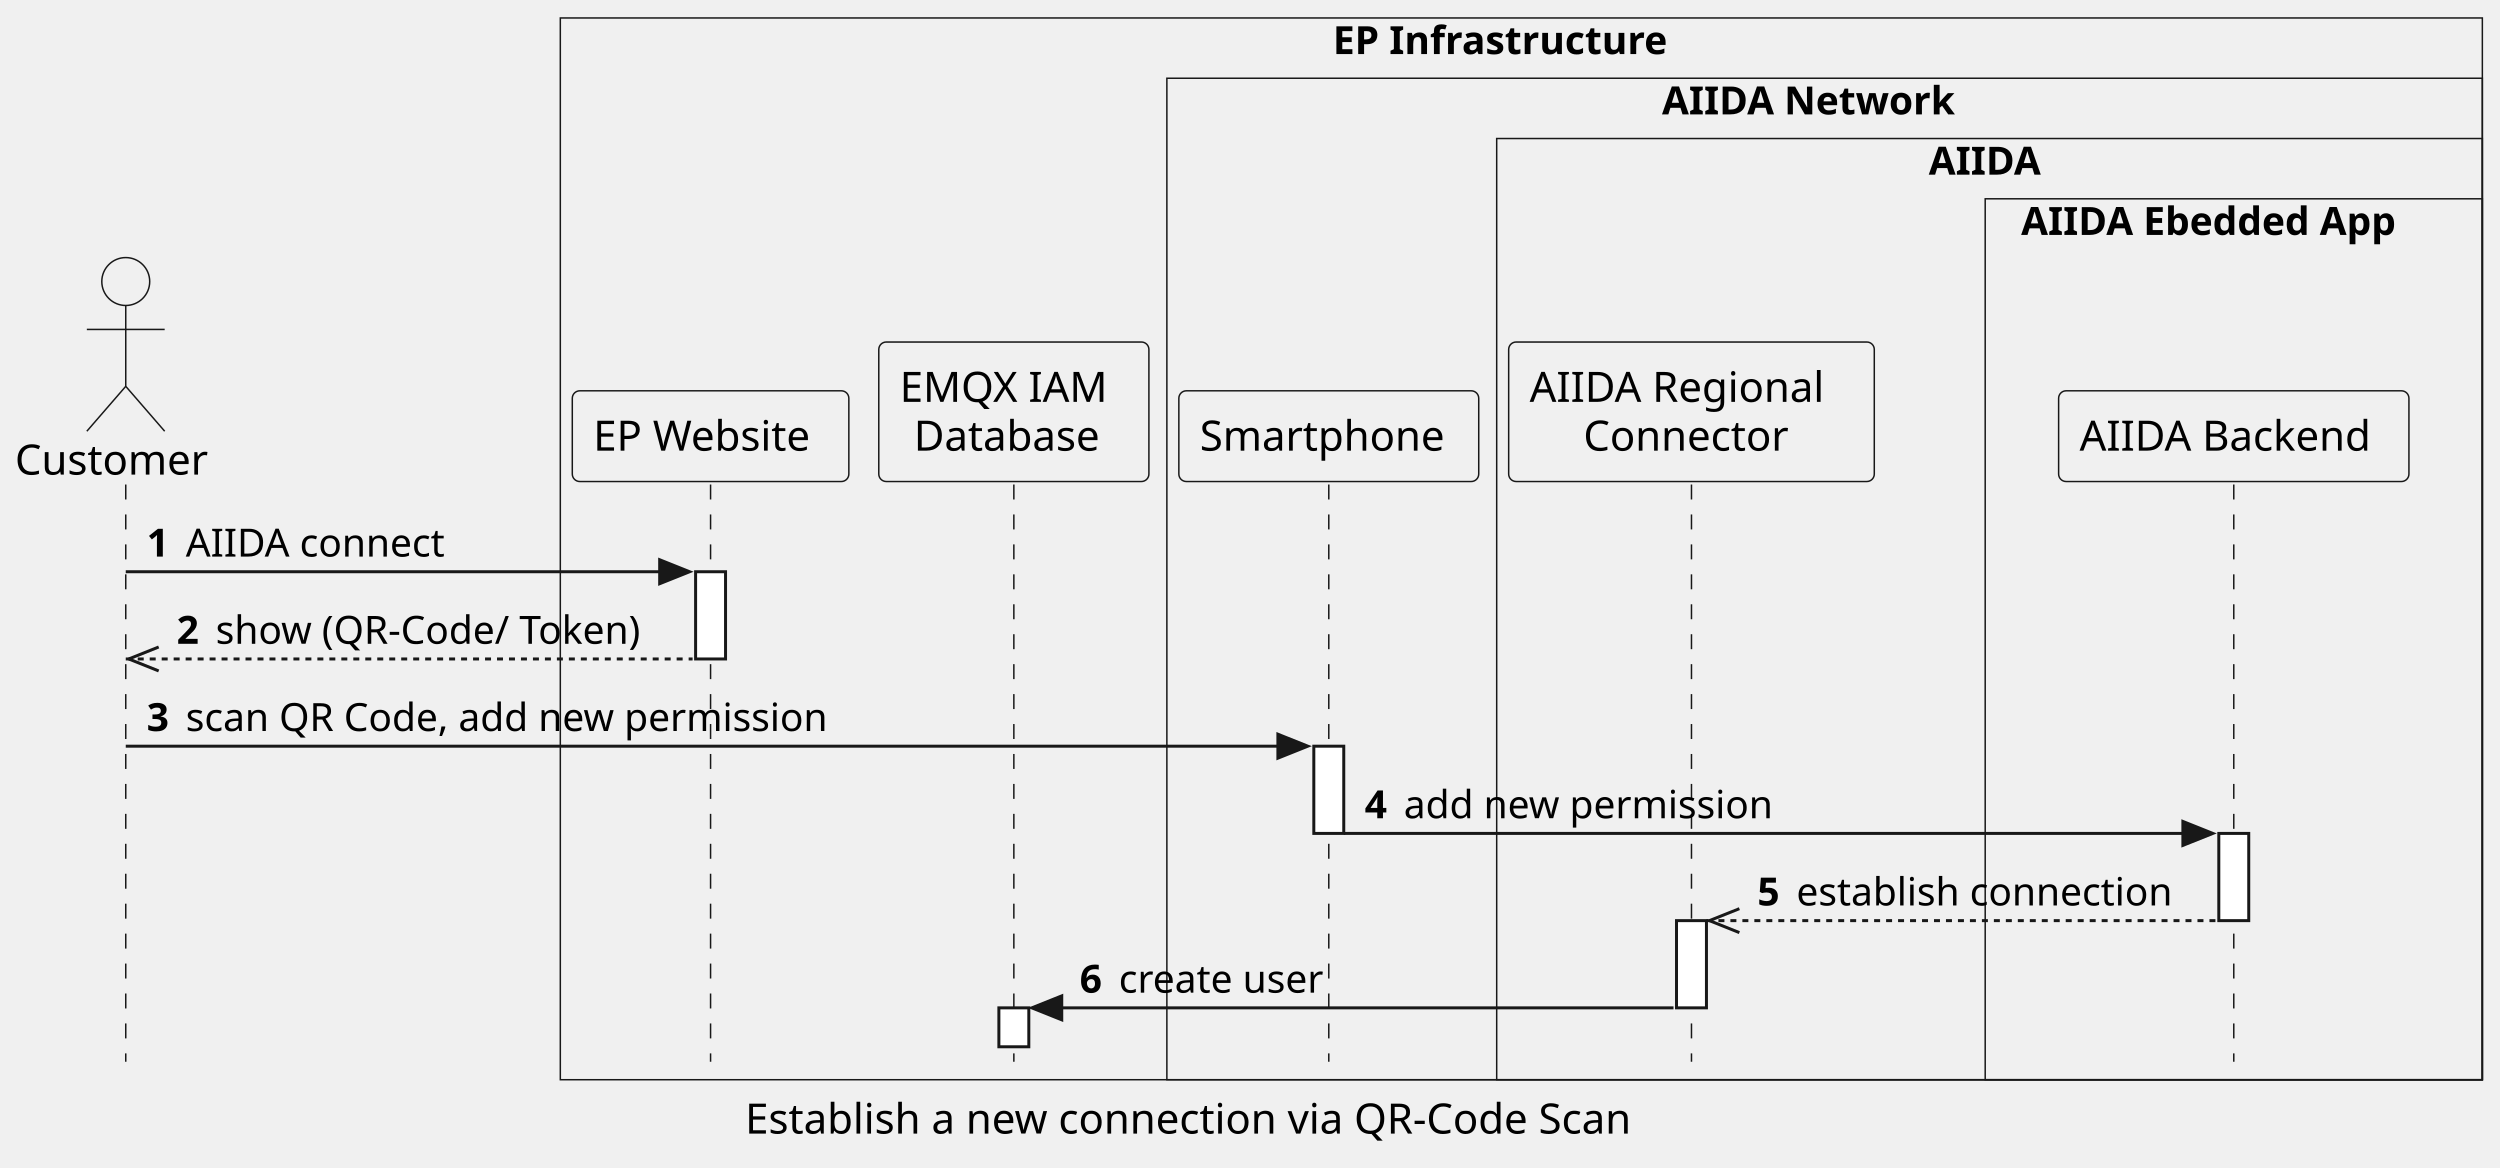
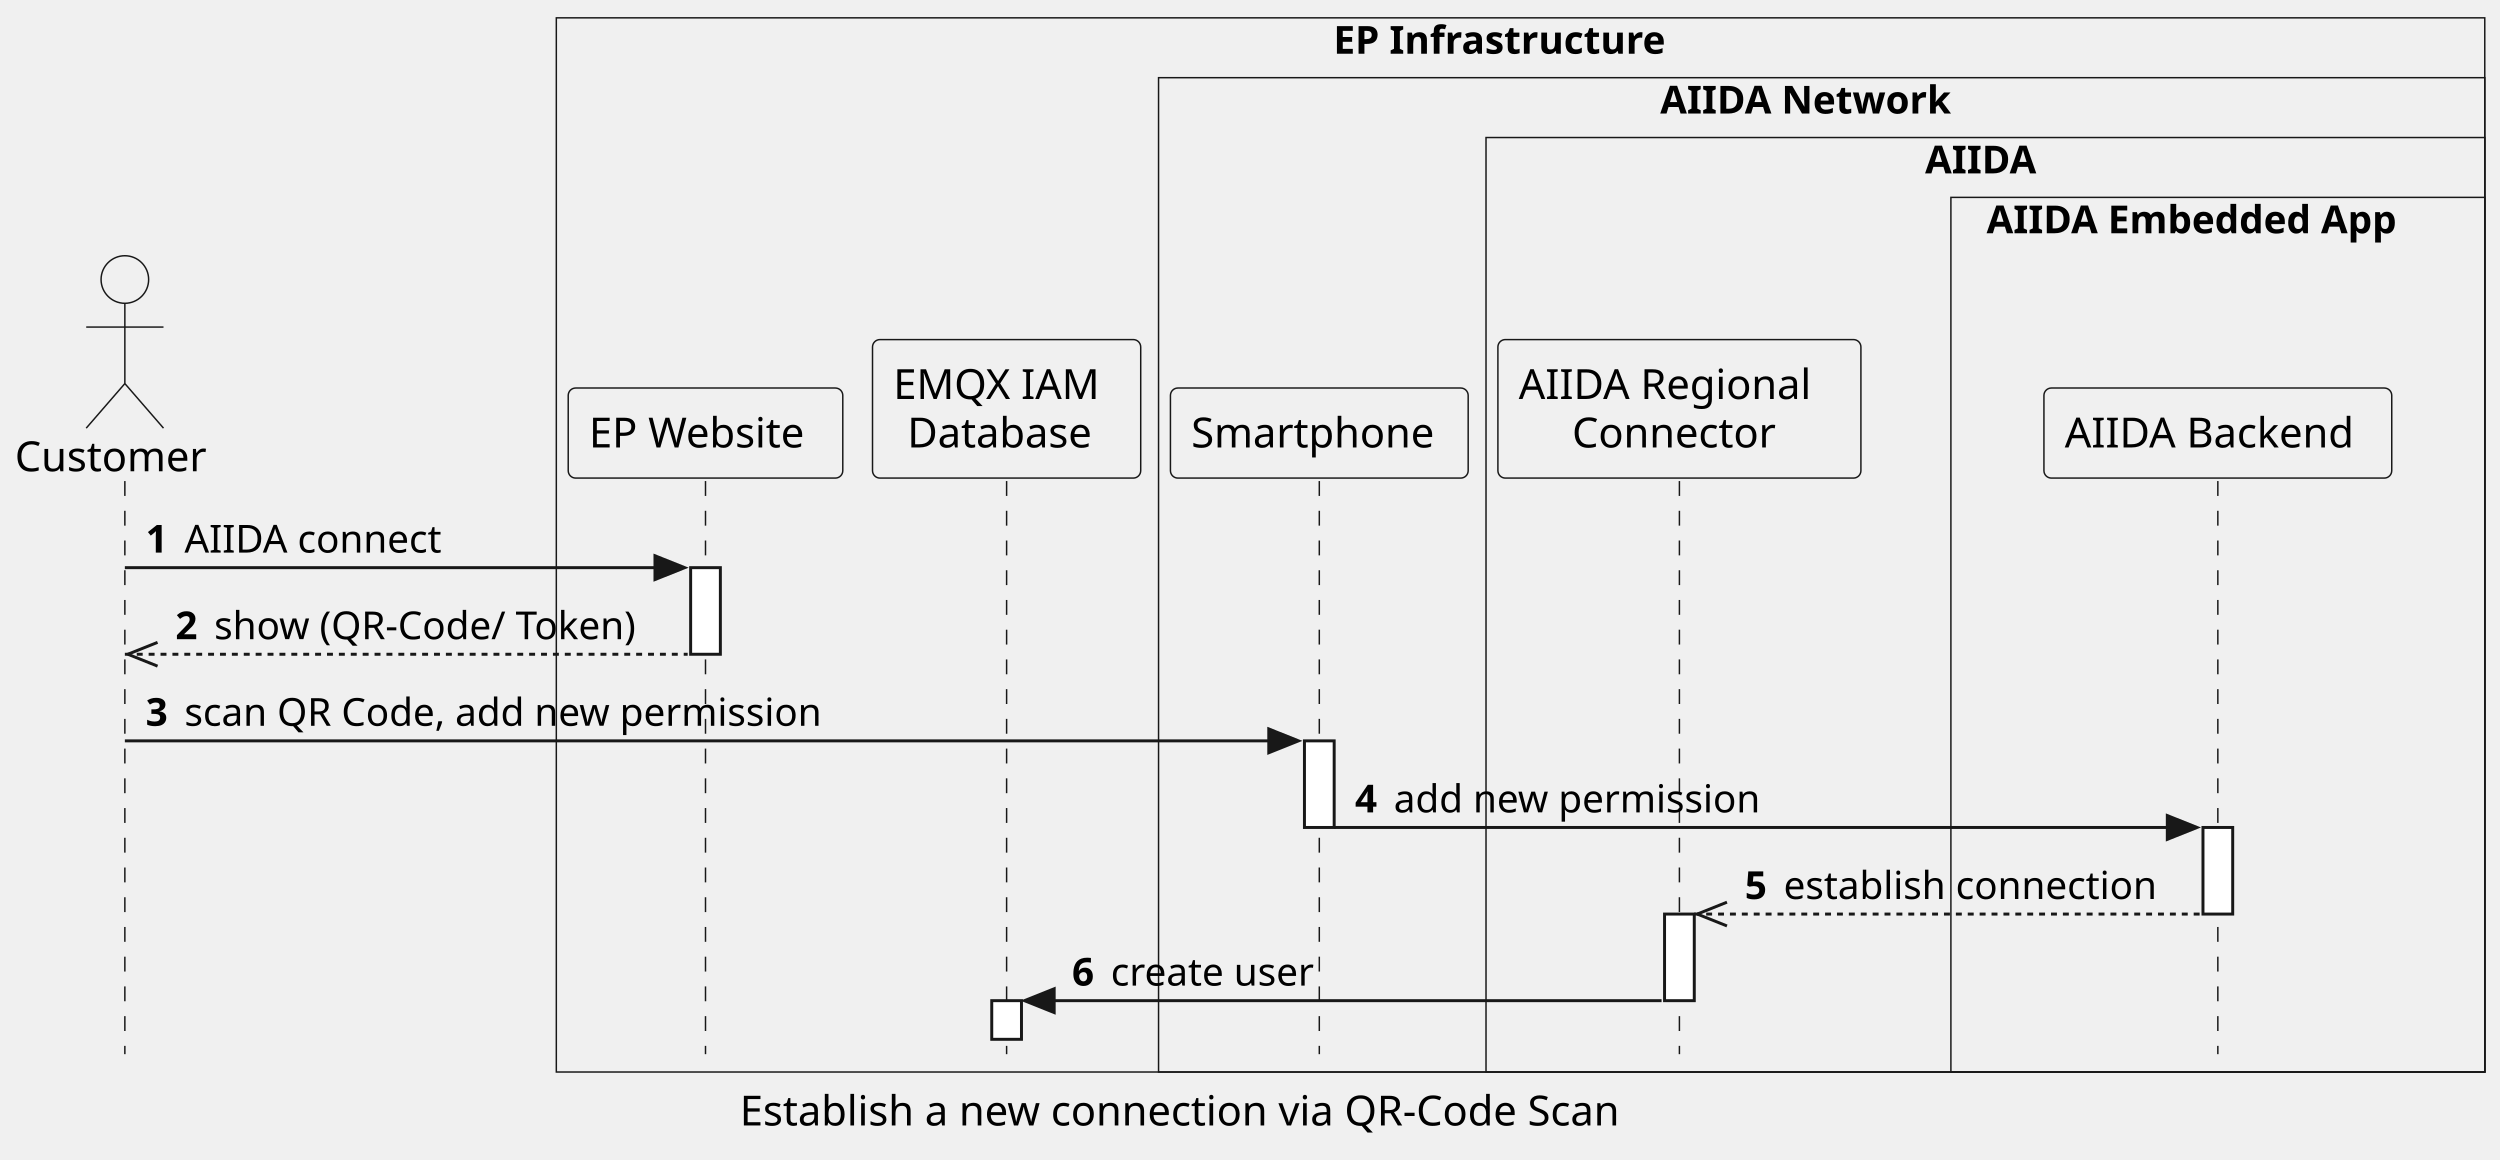
- <svg xmlns="http://www.w3.org/2000/svg" contentStyleType="text/css" height="390px" preserveAspectRatio="none" style="width:835px;height:390px;background:#FFFFFF;" version="1.1" viewBox="0 0 835 390" width="835px" zoomAndPan="magnify">
+ <svg xmlns="http://www.w3.org/2000/svg" contentStyleType="text/css" height="390px" preserveAspectRatio="none" style="width:841px;height:390px;background:#FFFFFF;" version="1.1" viewBox="0 0 841 390" width="841px" zoomAndPan="magnify">
  <defs />
  <g>
-     <rect fill="none" height="354.625" style="stroke:#181818;stroke-width:0.5;" width="641.957" x="187.147" y="6" />
-     <text fill="#000000" font-family="sans-serif" font-size="13" font-weight="bold" lengthAdjust="spacing" textLength="125.887" x="445.182" y="18.067">EP Infrastructure</text>
-     <rect fill="none" height="334.492" style="stroke:#181818;stroke-width:0.5;" width="439.37" x="389.735" y="26.133" />
-     <text fill="#000000" font-family="sans-serif" font-size="13" font-weight="bold" lengthAdjust="spacing" textLength="107.022" x="555.109" y="38.2">AIIDA Network</text>
-     <rect fill="none" height="314.359" style="stroke:#181818;stroke-width:0.5;" width="329.209" x="499.895" y="46.266" />
-     <text fill="#000000" font-family="sans-serif" font-size="13" font-weight="bold" lengthAdjust="spacing" textLength="40.587" x="644.206" y="58.333">AIIDA</text>
-     <rect fill="none" height="294.227" style="stroke:#181818;stroke-width:0.5;" width="166.048" x="663.057" y="66.398" />
-     <text fill="#000000" font-family="sans-serif" font-size="13" font-weight="bold" lengthAdjust="spacing" textLength="142.048" x="675.057" y="78.465">AIIDA Ebedded App</text>
+     <rect fill="none" height="354.625" style="stroke:#181818;stroke-width:0.5;" width="648.731" x="187.147" y="6" />
+     <text fill="#000000" font-family="sans-serif" font-size="13" font-weight="bold" lengthAdjust="spacing" textLength="125.887" x="448.569" y="18.067">EP Infrastructure</text>
+     <rect fill="none" height="334.492" style="stroke:#181818;stroke-width:0.5;" width="446.143" x="389.735" y="26.133" />
+     <text fill="#000000" font-family="sans-serif" font-size="13" font-weight="bold" lengthAdjust="spacing" textLength="107.022" x="558.496" y="38.2">AIIDA Network</text>
+     <rect fill="none" height="314.359" style="stroke:#181818;stroke-width:0.5;" width="335.982" x="499.895" y="46.266" />
+     <text fill="#000000" font-family="sans-serif" font-size="13" font-weight="bold" lengthAdjust="spacing" textLength="40.587" x="647.593" y="58.333">AIIDA</text>
+     <rect fill="none" height="294.227" style="stroke:#181818;stroke-width:0.5;" width="179.594" x="656.284" y="66.398" />
+     <text fill="#000000" font-family="sans-serif" font-size="13" font-weight="bold" lengthAdjust="spacing" textLength="155.594" x="668.284" y="78.465">AIIDA Embedded App</text>
    <line style="stroke:#181818;stroke-width:0.5;stroke-dasharray:5.0,5.0;" x1="42.002" x2="42.002" y1="161.828" y2="354.625" />
    <line style="stroke:#181818;stroke-width:0.5;stroke-dasharray:5.0,5.0;" x1="237.331" x2="237.331" y1="161.828" y2="354.625" />
    <rect fill="#FFFFFF" height="29.133" style="stroke:#181818;stroke-width:1.0;" width="10" x="232.331" y="190.961" />
    <line style="stroke:#181818;stroke-width:0.5;stroke-dasharray:5.0,5.0;" x1="338.625" x2="338.625" y1="161.828" y2="354.625" />
    <rect fill="#FFFFFF" height="13" style="stroke:#181818;stroke-width:1.0;" width="10" x="333.625" y="336.625" />
    <line style="stroke:#181818;stroke-width:0.5;stroke-dasharray:5.0,5.0;" x1="443.815" x2="443.815" y1="161.828" y2="354.625" />
    <rect fill="#FFFFFF" height="29.133" style="stroke:#181818;stroke-width:1.0;" width="10" x="438.815" y="249.227" />
    <line style="stroke:#181818;stroke-width:0.5;stroke-dasharray:5.0,5.0;" x1="564.954" x2="564.954" y1="161.828" y2="354.625" />
    <rect fill="#FFFFFF" height="29.133" style="stroke:#181818;stroke-width:1.0;" width="10" x="559.954" y="307.492" />
    <line style="stroke:#181818;stroke-width:0.5;stroke-dasharray:5.0,5.0;" x1="746.081" x2="746.081" y1="161.828" y2="354.625" />
    <rect fill="#FFFFFF" height="29.133" style="stroke:#181818;stroke-width:1.0;" width="10" x="741.081" y="278.359" />
    <text fill="#000000" font-family="sans-serif" font-size="14" lengthAdjust="spacing" textLength="68.004" x="5" y="158.526">Customer</text>
    <ellipse cx="42.002" cy="94.031" fill="none" rx="8" ry="8" style="stroke:#181818;stroke-width:0.5;" />
    <path d="M42.002,102.031 L42.002,129.031 M29.002,110.031 L55.002,110.031 M42.002,129.031 L29.002,144.031 M42.002,129.031 L55.002,144.031 " fill="none" style="stroke:#181818;stroke-width:0.5;" />
    <rect fill="none" height="30.297" rx="2.5" ry="2.5" style="stroke:#181818;stroke-width:0.5;" width="92.367" x="191.147" y="130.531" />
    <text fill="#000000" font-family="sans-serif" font-size="14" lengthAdjust="spacing" textLength="78.367" x="198.147" y="150.526">EP Website</text>
    <rect fill="none" height="46.594" rx="2.5" ry="2.5" style="stroke:#181818;stroke-width:0.5;" width="90.221" x="293.514" y="114.234" />
    <text fill="#000000" font-family="sans-serif" font-size="14" lengthAdjust="spacing" textLength="71.77" x="300.514" y="134.23">EMQX IAM</text>
    <text fill="#000000" font-family="sans-serif" font-size="14" lengthAdjust="spacing" textLength="66.801" x="305.224" y="150.526">Database</text>
    <rect fill="none" height="30.297" rx="2.5" ry="2.5" style="stroke:#181818;stroke-width:0.5;" width="100.16" x="393.735" y="130.531" />
    <text fill="#000000" font-family="sans-serif" font-size="14" lengthAdjust="spacing" textLength="86.16" x="400.735" y="150.526">Smartphone</text>
    <rect fill="none" height="46.594" rx="2.5" ry="2.5" style="stroke:#181818;stroke-width:0.5;" width="122.117" x="503.895" y="114.234" />
    <text fill="#000000" font-family="sans-serif" font-size="14" lengthAdjust="spacing" textLength="103.667" x="510.895" y="134.23">AIIDA Regional</text>
    <text fill="#000000" font-family="sans-serif" font-size="14" lengthAdjust="spacing" textLength="72.208" x="528.85" y="150.526">Connector</text>
    <rect fill="none" height="30.297" rx="2.5" ry="2.5" style="stroke:#181818;stroke-width:0.5;" width="117.004" x="687.579" y="130.531" />
    <text fill="#000000" font-family="sans-serif" font-size="14" lengthAdjust="spacing" textLength="103.004" x="694.579" y="150.526">AIIDA Backend</text>
    <polygon fill="#181818" points="220.331,186.961,230.331,190.961,220.331,194.961" style="stroke:#181818;stroke-width:1.0;" />
    <line style="stroke:#181818;stroke-width:1.0;" x1="42.002" x2="226.331" y1="190.961" y2="190.961" />
    <text fill="#000000" font-family="sans-serif" font-size="13" font-weight="bold" lengthAdjust="spacing" textLength="9.045" x="49.002" y="185.895">1</text>
    <text fill="#000000" font-family="sans-serif" font-size="13" lengthAdjust="spacing" textLength="91.419" x="62.047" y="185.895">AIIDA connect</text>
    <line style="stroke:#181818;stroke-width:1.0;" x1="43.002" x2="53.002" y1="220.094" y2="216.094" />
    <line style="stroke:#181818;stroke-width:1.0;" x1="43.002" x2="53.002" y1="220.094" y2="224.094" />
    <line style="stroke:#181818;stroke-width:1.0;stroke-dasharray:2.0,2.0;" x1="42.002" x2="231.331" y1="220.094" y2="220.094" />
    <text fill="#000000" font-family="sans-serif" font-size="13" font-weight="bold" lengthAdjust="spacing" textLength="9.045" x="59.002" y="215.028">2</text>
    <text fill="#000000" font-family="sans-serif" font-size="13" lengthAdjust="spacing" textLength="153.283" x="72.047" y="215.028">show (QR-Code/ Token)</text>
    <polygon fill="#181818" points="426.815,245.227,436.815,249.227,426.815,253.227" style="stroke:#181818;stroke-width:1.0;" />
    <line style="stroke:#181818;stroke-width:1.0;" x1="42.002" x2="432.815" y1="249.227" y2="249.227" />
    <text fill="#000000" font-family="sans-serif" font-size="13" font-weight="bold" lengthAdjust="spacing" textLength="9.045" x="49.002" y="244.161">3</text>
    <text fill="#000000" font-family="sans-serif" font-size="13" lengthAdjust="spacing" textLength="230.026" x="62.047" y="244.161">scan QR Code, add new permission</text>
    <polygon fill="#181818" points="729.081,274.359,739.081,278.359,729.081,282.359" style="stroke:#181818;stroke-width:1.0;" />
    <line style="stroke:#181818;stroke-width:1.0;" x1="448.815" x2="735.081" y1="278.359" y2="278.359" />
    <text fill="#000000" font-family="sans-serif" font-size="13" font-weight="bold" lengthAdjust="spacing" textLength="9.045" x="455.815" y="273.293">4</text>
    <text fill="#000000" font-family="sans-serif" font-size="13" lengthAdjust="spacing" textLength="130.825" x="468.86" y="273.293">add new permission</text>
    <line style="stroke:#181818;stroke-width:1.0;" x1="570.954" x2="580.954" y1="307.492" y2="303.492" />
    <line style="stroke:#181818;stroke-width:1.0;" x1="570.954" x2="580.954" y1="307.492" y2="311.492" />
    <line style="stroke:#181818;stroke-width:1.0;stroke-dasharray:2.0,2.0;" x1="569.954" x2="740.081" y1="307.492" y2="307.492" />
    <text fill="#000000" font-family="sans-serif" font-size="13" font-weight="bold" lengthAdjust="spacing" textLength="9.045" x="586.954" y="302.426">5</text>
    <text fill="#000000" font-family="sans-serif" font-size="13" lengthAdjust="spacing" textLength="134.082" x="599.999" y="302.426">establish connection</text>
    <polygon fill="#181818" points="354.625,332.625,344.625,336.625,354.625,340.625" style="stroke:#181818;stroke-width:1.0;" />
    <line style="stroke:#181818;stroke-width:1.0;" x1="348.625" x2="558.954" y1="336.625" y2="336.625" />
    <text fill="#000000" font-family="sans-serif" font-size="13" font-weight="bold" lengthAdjust="spacing" textLength="9.045" x="360.625" y="331.559">6</text>
    <text fill="#000000" font-family="sans-serif" font-size="13" lengthAdjust="spacing" textLength="74.039" x="373.67" y="331.559">create user</text>
    <text fill="#000000" font-family="sans-serif" font-size="14" lengthAdjust="spacing" textLength="320.824" x="248.879" y="378.62">Establish a new connection via QR-Code Scan</text>
  </g>
</svg>
